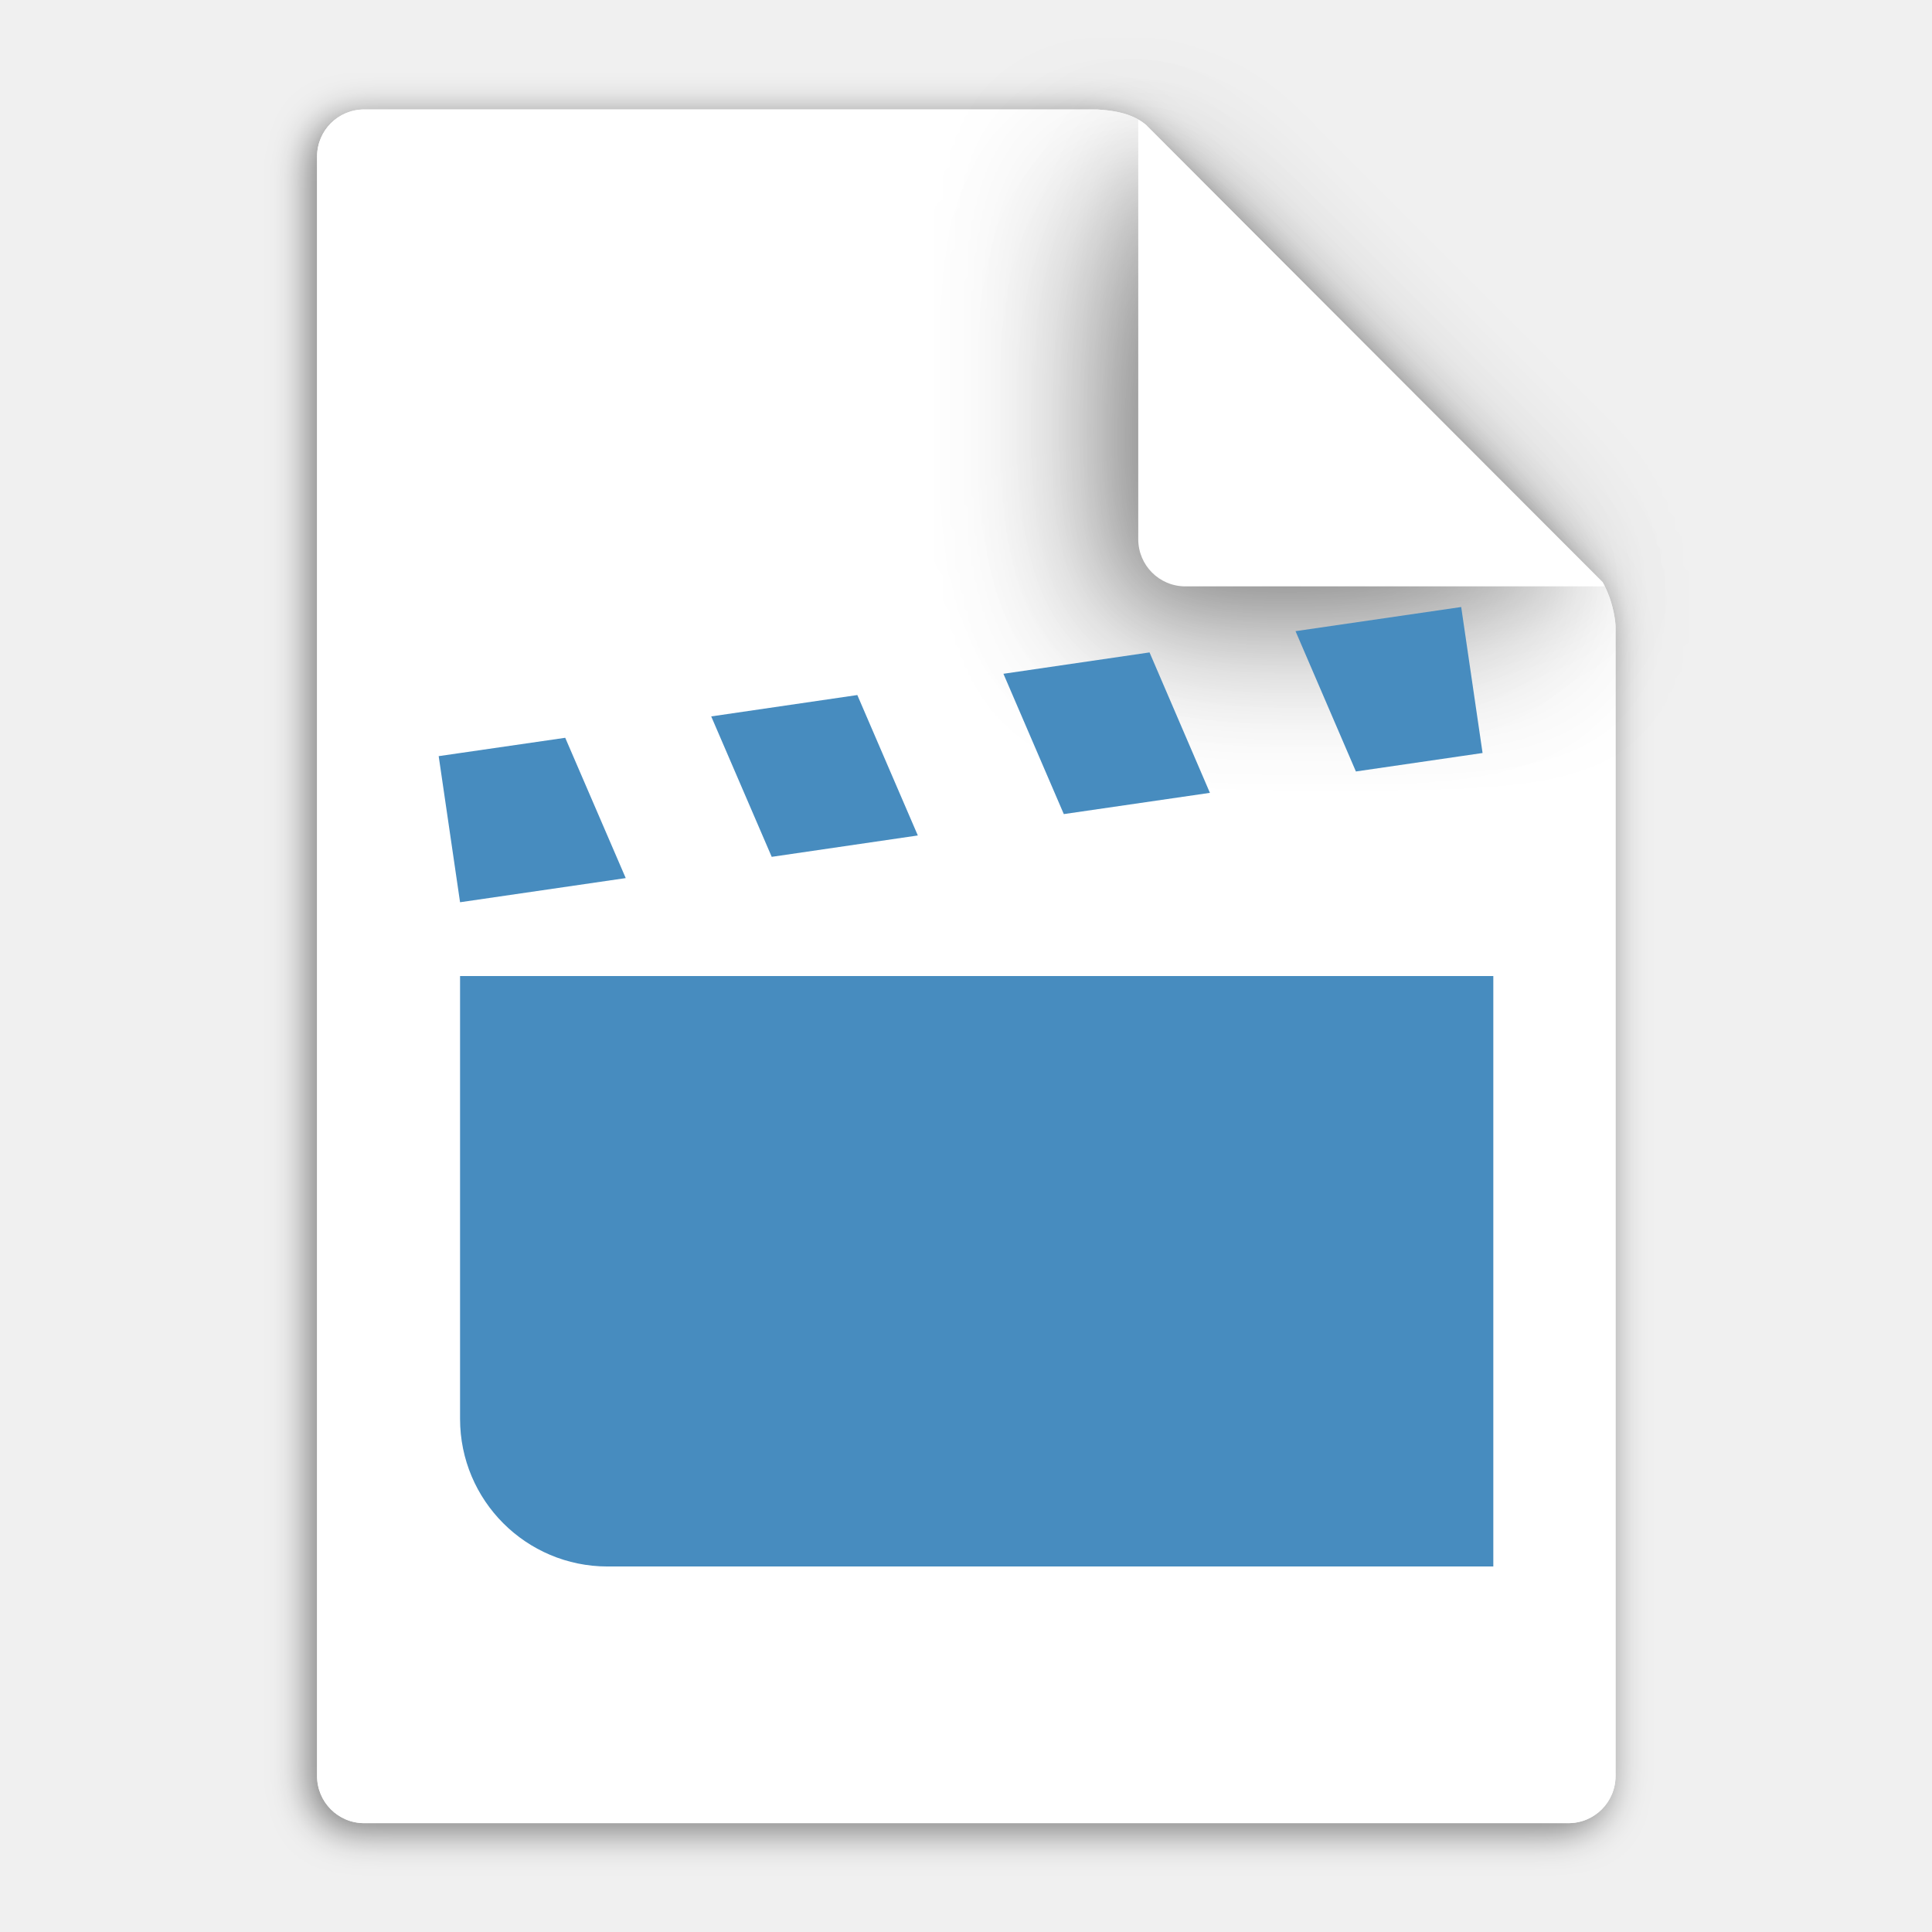
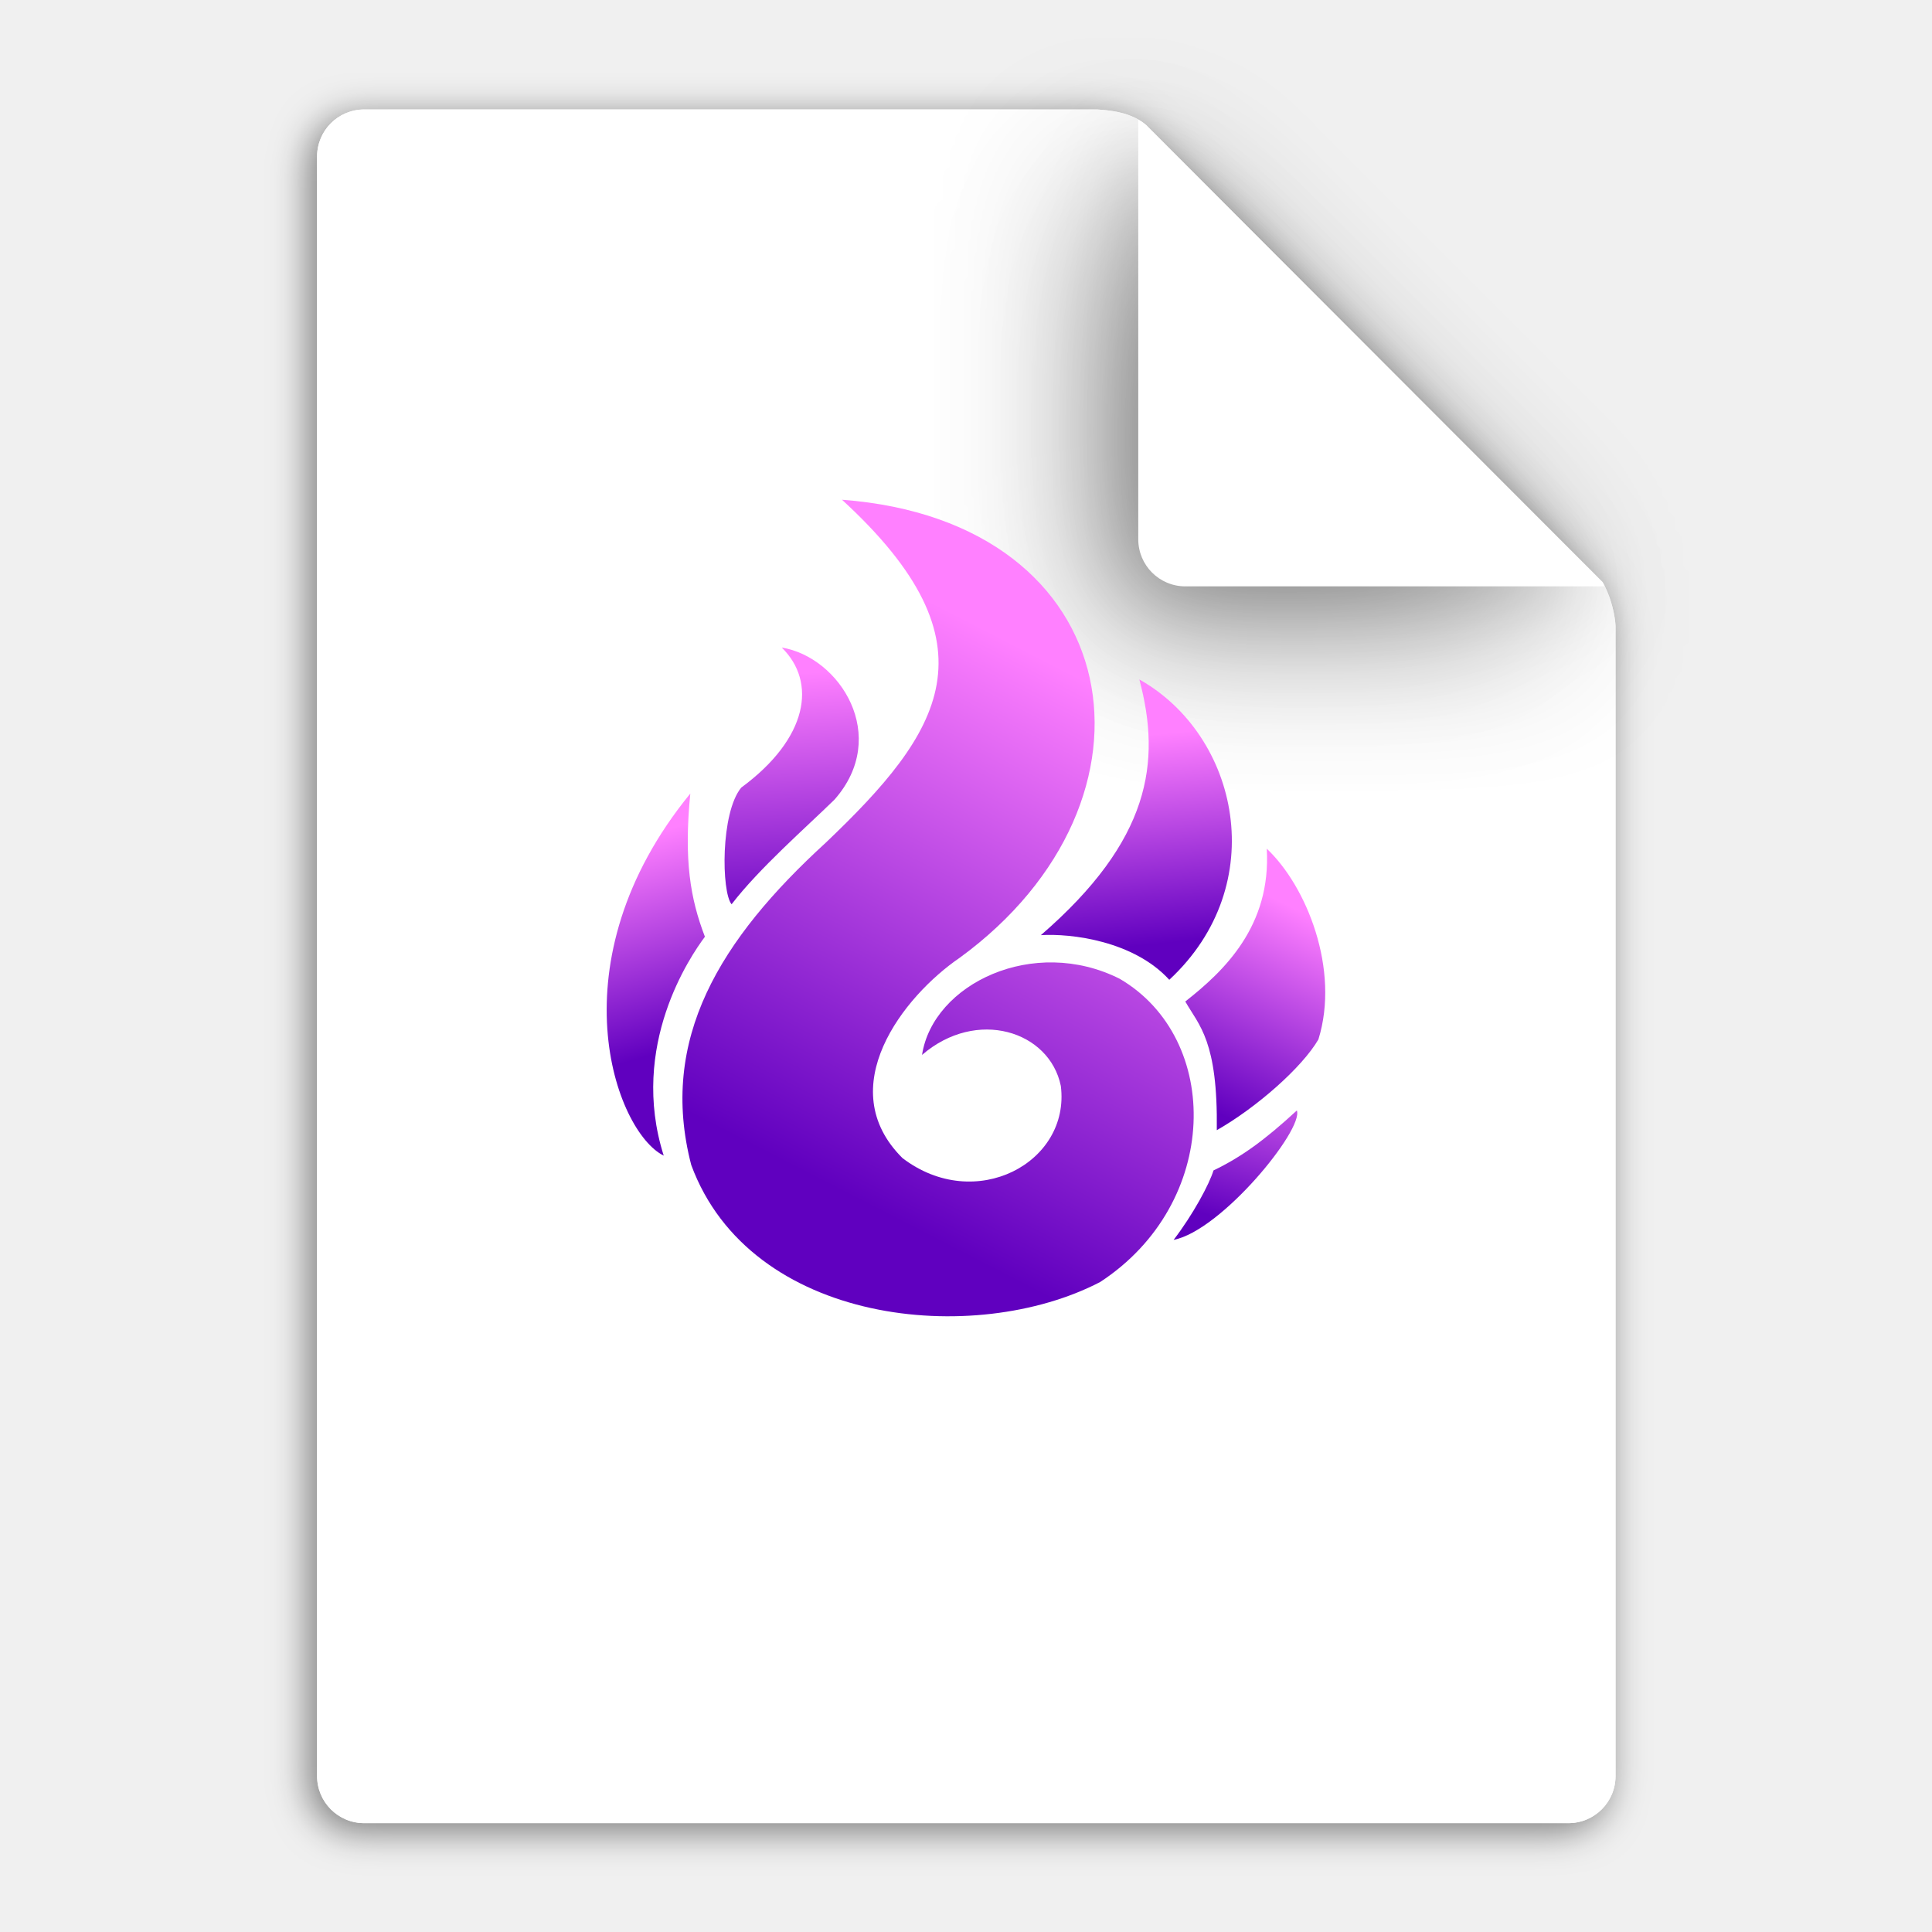
- <svg xmlns="http://www.w3.org/2000/svg" width="16" height="16">
+ <svg xmlns="http://www.w3.org/2000/svg" xmlns:xlink="http://www.w3.org/1999/xlink" width="16" height="16">
  <defs>
    <filter id="a" width="1.076" height="1.057" x="-.041" y="-.026" color-interpolation-filters="sRGB">
      <feFlood flood-color="#000" flood-opacity=".502" result="flood" />
      <feGaussianBlur in="SourceGraphic" result="blur" stdDeviation="10" />
      <feOffset dx="-4" dy="4" in="blur" result="offset" />
      <feComposite in="flood" in2="offset" operator="in" result="comp1" />
      <feComposite in="SourceGraphic" in2="comp1" result="comp2" />
    </filter>
    <filter id="b" width="2.262" height="2.261" x="-.68" y="-.582" color-interpolation-filters="sRGB">
      <feFlood flood-color="#000" flood-opacity=".4" result="flood" />
      <feGaussianBlur in="SourceGraphic" result="blur" stdDeviation="40" />
      <feOffset dx="-20" dy="20" in="blur" result="offset" />
      <feComposite in="flood" in2="offset" operator="in" result="comp1" />
      <feComposite in="SourceGraphic" in2="comp1" result="fbSourceGraphic" />
      <feColorMatrix in="fbSourceGraphic" result="fbSourceGraphicAlpha" values="0 0 0 -1 0 0 0 0 -1 0 0 0 0 -1 0 0 0 0 1 0" />
      <feFlood flood-color="#000" flood-opacity=".2" result="flood" />
      <feGaussianBlur in="fbSourceGraphic" result="blur" stdDeviation="20" />
      <feOffset dx="-4" dy="4" in="blur" result="offset" />
      <feComposite in="flood" in2="offset" operator="in" result="comp1" />
      <feComposite in="fbSourceGraphic" in2="comp1" result="comp2" />
    </filter>
  </defs>
  <path fill="#fff" d="m 193,58 c -13.85,-6.8e-5 -25,11.15 -25,25 v 858 c 0,13.85 11.15,25 25,25 h 638 c 13.85,0 25,-11.15 25,-25 0,0 -0.004,-609.403 -0.006,-609.404 -0.011,-0.54 -0.49,-11.635 -6.799,-23.109 L 727.166,186.282 607.137,66.078 C 600.033,60.162 590.478,58.524 581.41,58.002 Z" filter="url(#a)" transform="scale(.01563)" />
  <path fill="#fff" d="m 603.107,63.297 c -6.476,-3.684 -14.251,-4.866 -21.697,-5.295 L 193,58 c -13.85,-6.8e-5 -25,11.15 -25,25 v 858 c 0,13.85 11.15,25 25,25 h 638 c 13.85,0 25,-11.15 25,-25 0,0 -0.004,-609.403 -0.006,-609.404 -0.011,-0.505 -0.431,-10.253 -5.654,-20.904 H 628.107 c -13.85,0 -25,-11.15 -25,-25 z" transform="scale(.01563)" />
  <path fill="#fff" d="M 603.107,63.297 V 285.691 c 0,13.85 11.15,25 25,25 h 222.232 c -0.359,-0.732 -0.739,-1.468 -1.145,-2.205 L 727.166,186.281 607.137,66.078 c -1.27,-1.058 -2.619,-1.979 -4.029,-2.781 z" filter="url(#b)" transform="scale(.01563)" />
  <path fill="none" d="M0 0H1024V1024H0z" transform="scale(.01563)" />
-   <path fill="#478cbf" d="m12.101 5.027-1.372.2.5 1.162 1.049-.153zm-2.581.376-1.21.177.5 1.162 1.21-.176zm-2.42.353-1.21.177.501 1.163 1.21-.177zm-2.419.354-1.048.152.177 1.21 1.372-.2zm-.871 1.973v3.667c0 .676.547 1.223 1.222 1.223h7.335v-4.89z" />
+   <g transform="translate(4.32 3.84) scale(0.007188)">
+     <defs>
+       <linearGradient xlink:href="#blzA" id="blzB" x1="345.488" x2="326.393" y1="537.545" y2="278.277" gradientTransform="translate(25.645)" gradientUnits="userSpaceOnUse" />
+       <linearGradient id="blzA">
+         <stop offset="0" stop-color="#6000bf" />
+         <stop offset="1" stop-color="#ff80ff" />
+       </linearGradient>
+       <linearGradient xlink:href="#blzA" id="blzC" x1="628.385" x2="605.516" y1="554.552" y2="345.675" gradientTransform="translate(25.645)" gradientUnits="userSpaceOnUse" />
+       <linearGradient xlink:href="#blzA" id="blzD" x1="711.173" x2="813.123" y1="702.796" y2="513.799" gradientTransform="translate(25.645)" gradientUnits="userSpaceOnUse" />
+       <linearGradient xlink:href="#blzA" id="blzE" x1="263.133" x2="199.507" y1="648.504" y2="445.445" gradientTransform="translate(25.645)" gradientUnits="userSpaceOnUse" />
+       <linearGradient xlink:href="#blzA" id="blzF" x1="760.851" x2="818.785" y1="829.706" y2="638.514" gradientTransform="translate(25.645)" gradientUnits="userSpaceOnUse" />
+       <linearGradient xlink:href="#blzA" id="blzG" x1="447.231" x2="722.686" y1="825.105" y2="341.161" gradientTransform="translate(25.645)" gradientUnits="userSpaceOnUse" />
+     </defs>
+     <g color="#000" paint-order="markers stroke fill">
+       <path fill="url(#blzB)" d="m 333.041,390.832 c 60.956,-49.645 68.888,-106.282 36.834,-141.001 52.955,9.639 98.778,89.197 48.017,153.006 -26.657,28.88 -68.133,68.803 -93.604,105.416 -9.271,-12.442 -10.125,-91.913 8.753,-117.421 z" style="-inkscape-stroke:none" transform="matrix(1.26737 0 0 1.14468 -169.116 -74.144)" />
+       <path fill="url(#blzC)" d="m 605.468,539.317 c 99.495,-95.417 109.652,-174.007 89.512,-257.379 90.54,56.344 120.323,206.655 27.218,302.306 -32.452,-39.308 -89.422,-46.801 -116.73,-44.926 z" style="-inkscape-stroke:none" transform="matrix(1.26737 0 0 1.14468 -169.116 -74.144)" />
+       <path fill="url(#blzD)" d="m 765.397,735.61 c 1.027,-90.005 -16.07,-105.169 -28.652,-129.511 34.981,-30.439 78.22,-75.638 74.074,-153.8 36.265,37.795 66.663,121.656 46.942,191.96 -14.859,28.349 -56.524,68.798 -92.364,91.35 z" style="-inkscape-stroke:none" transform="matrix(1.26737 0 0 1.14468 -169.116 -74.144)" />
+       <path fill="url(#blzE)" d="m 286.772,396.801 c -5.933,67.162 -0.014,105.765 13.279,144.12 C 286.963,560.259 230.933,650.697 262.607,761.242 218.558,737.233 161.826,566.002 286.772,396.801 Z" style="-inkscape-stroke:none" transform="matrix(1.26737 0 0 1.14468 -169.116 -74.144)" />
+       <path fill="url(#blzF)" d="m 726.132,846.03 c 17.736,-25.59 32.55,-56.278 36.255,-69.905 25.026,-13.294 46.489,-30.414 75.78,-60.351 6.376,19.042 -68.605,120.855 -112.035,130.255 z" style="-inkscape-stroke:none" transform="matrix(1.26737 0 0 1.14468 -169.116 -74.144)" />
+       <path fill="url(#blzG)" d="m 287.624,770.662 c -29.781,-126.684 26.211,-227.139 122.275,-324.391 105.332,-111.102 158.665,-199.02 14.749,-345.209 261.967,21.801 302.853,302.608 107.166,460.898 -51.666,39.082 -116.359,131.072 -52.202,201.699 66.221,56.081 152.881,4.625 143.984,-72.616 C 613.313,635.784 547.105,612.403 497.426,659.869 507.381,588.255 598.947,539.692 677.165,583.255 770.053,643.46 769.049,809.072 659.32,888.466 545.235,954.136 341.346,931.823 287.624,770.662 Z" style="-inkscape-stroke:none" transform="matrix(1.26737 0 0 1.14468 -169.116 -74.144)" />
+     </g>
+   </g>
</svg>
